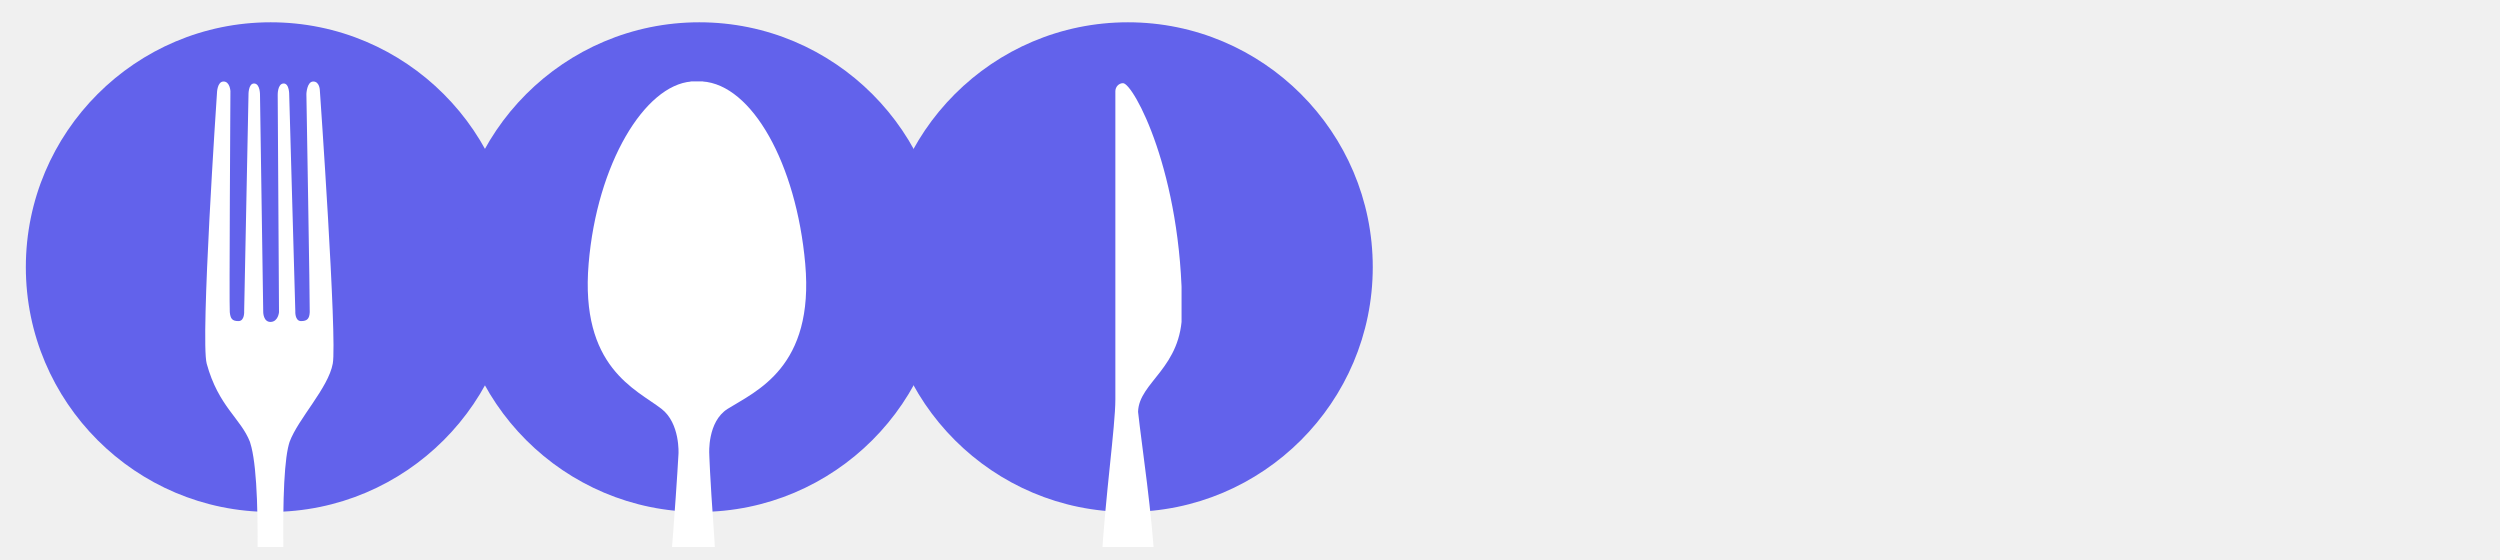
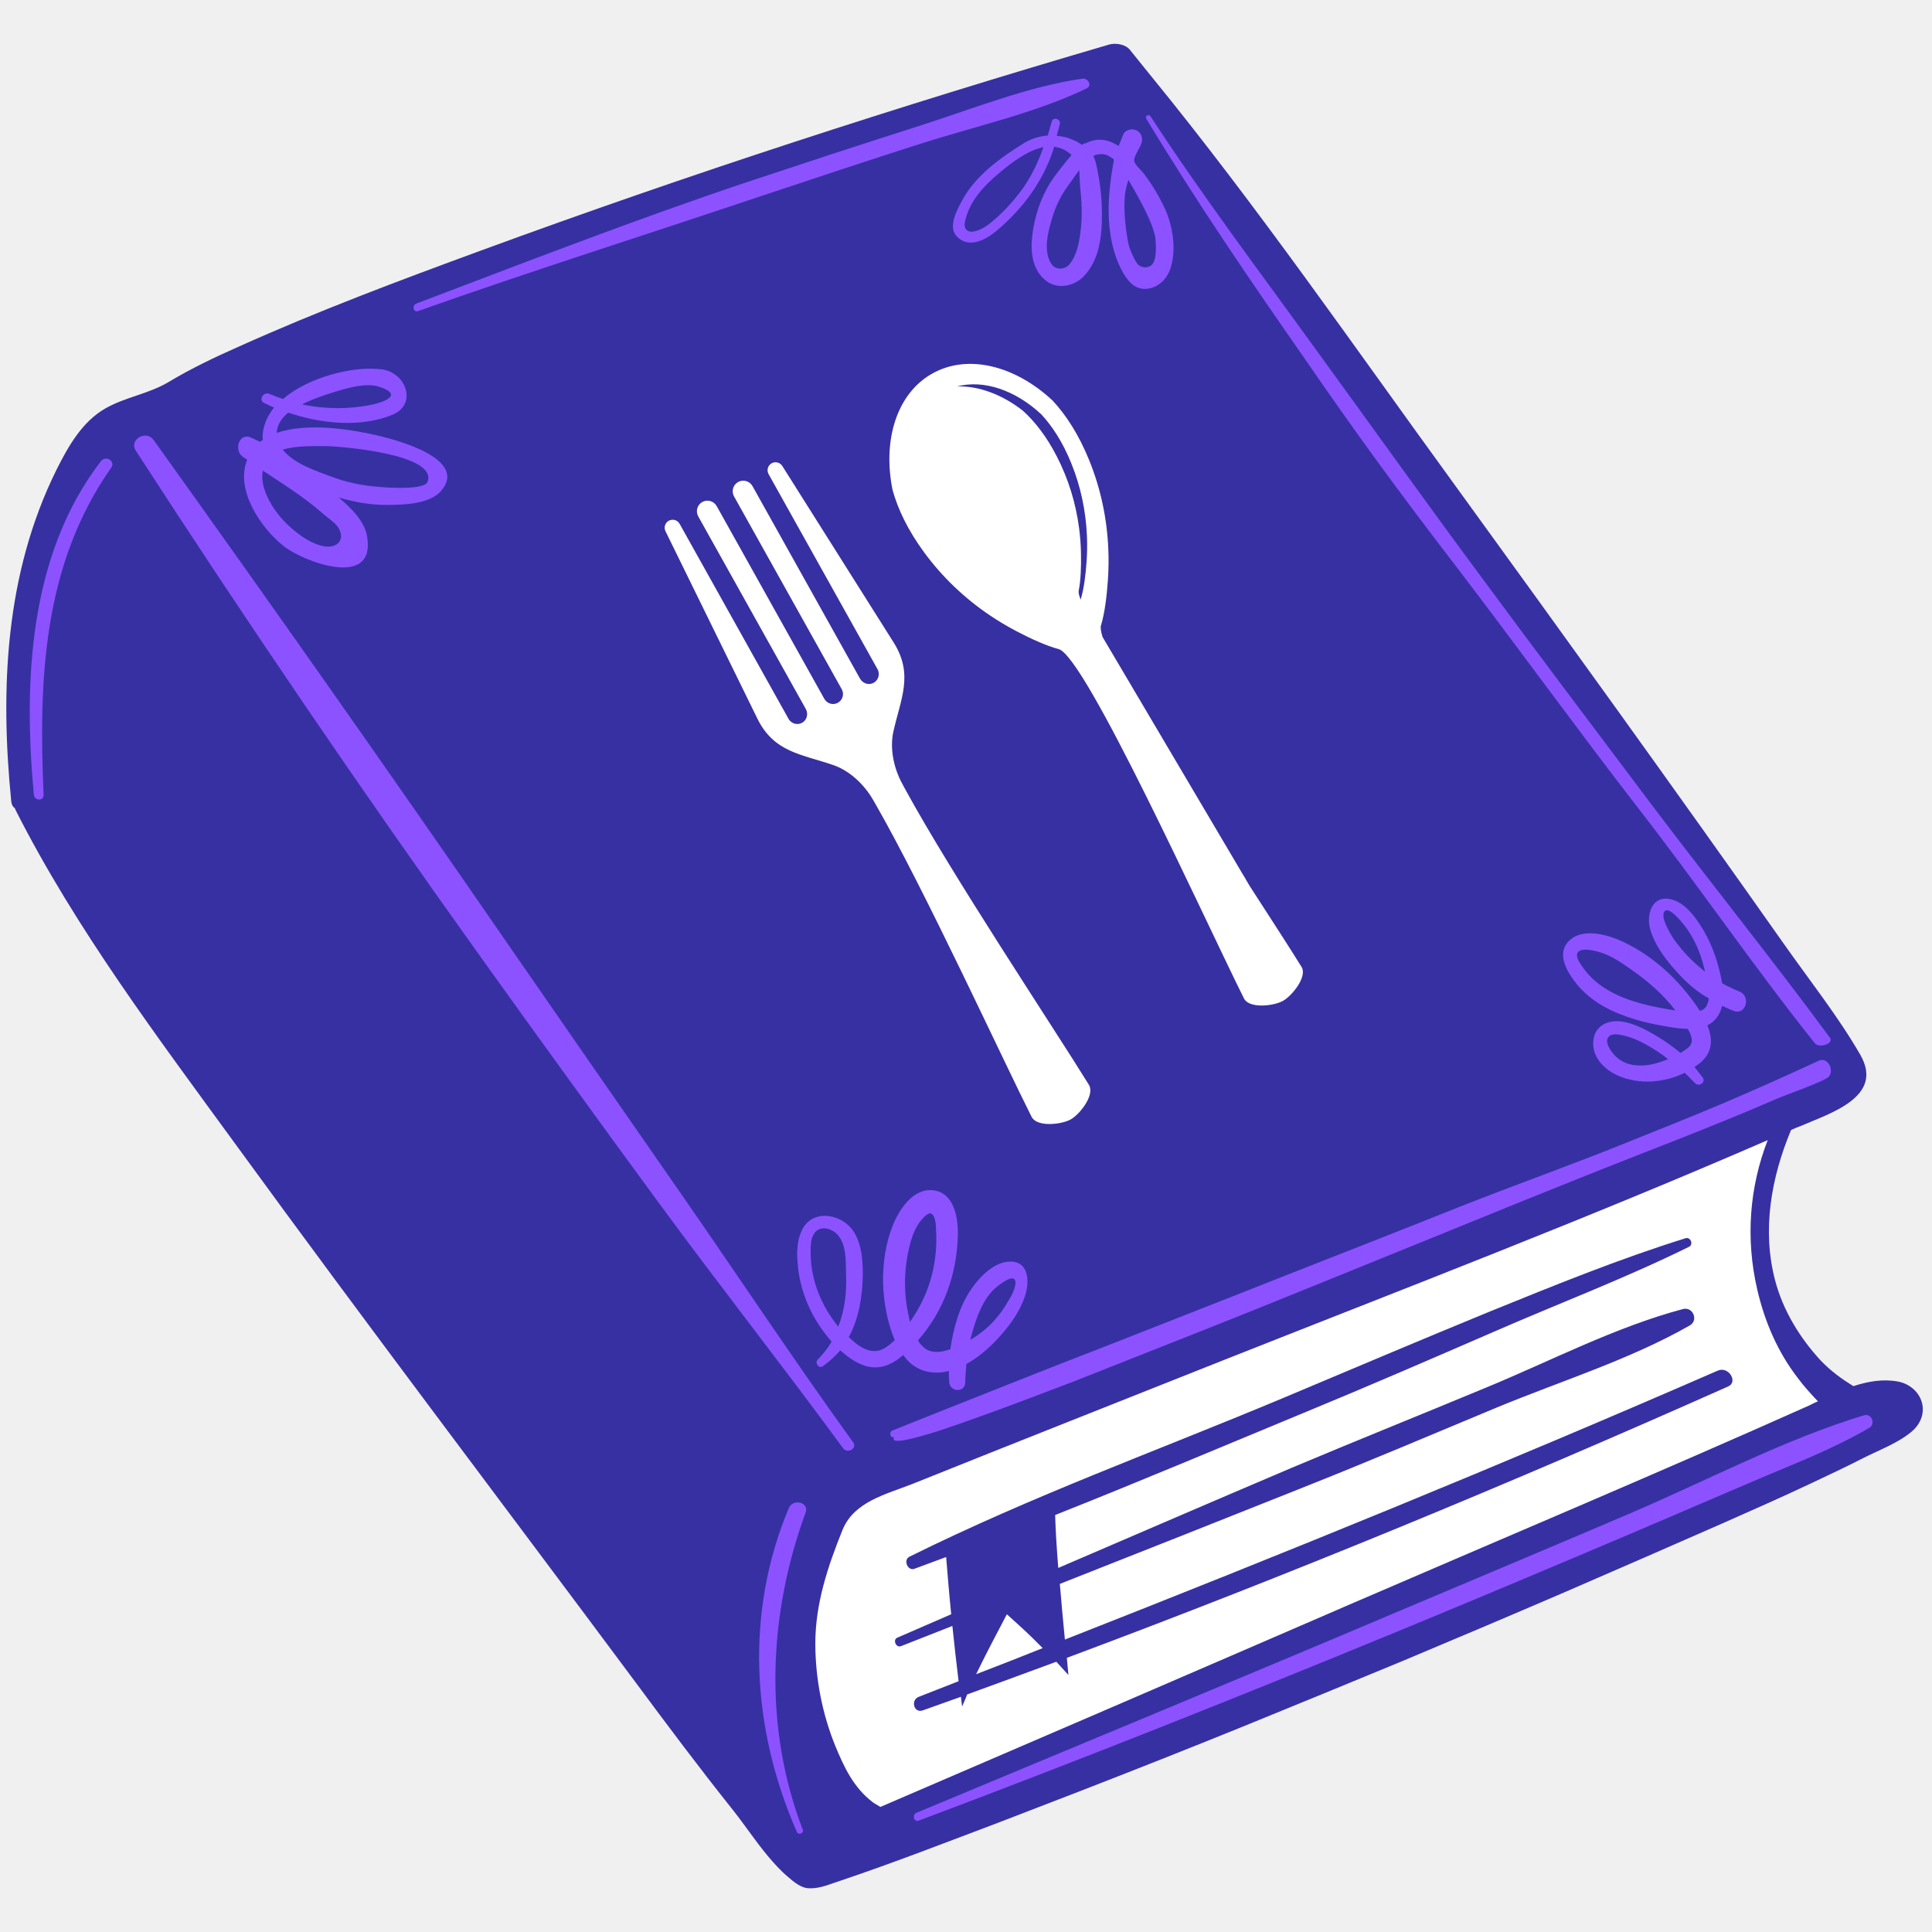
- <svg xmlns="http://www.w3.org/2000/svg" width="187.5" viewBox="0 0 187.5 42" height="42" version="1.0">
+ <svg xmlns="http://www.w3.org/2000/svg" width="500" zoomAndPan="magnify" viewBox="0 0 375 375" height="500" preserveAspectRatio="xMidYMid meet" version="1.0">
  <defs>
-     <g id="g">
-       <path d="M 5.078 0 L 1.469 0 L 1.469 -13.578 L 9.5 -13.578 L 9.5 -10.641 L 5.078 -10.641 L 5.078 -8.047 L 9.156 -8.047 L 9.156 -5.109 L 5.078 -5.109 Z M 5.078 0" />
-     </g>
-     <g id="h">
-       <path d="M 9.797 0 L 9.141 -2.547 L 4.719 -2.547 L 4.031 0 L 0 0 L 4.438 -13.641 L 9.328 -13.641 L 13.812 0 Z M 8.375 -5.562 L 7.781 -7.781 C 7.645 -8.281 7.477 -8.922 7.281 -9.703 C 7.094 -10.492 6.969 -11.062 6.906 -11.406 C 6.852 -11.082 6.742 -10.555 6.578 -9.828 C 6.41 -9.109 6.047 -7.688 5.484 -5.562 Z M 8.375 -5.562" />
-     </g>
-     <g id="i">
-       <path d="M 7.391 0 L 4.609 -9.781 L 4.531 -9.781 C 4.656 -8.113 4.719 -6.82 4.719 -5.906 L 4.719 0 L 1.469 0 L 1.469 -13.578 L 6.359 -13.578 L 9.188 -3.938 L 9.266 -3.938 L 12.047 -13.578 L 16.938 -13.578 L 16.938 0 L 13.562 0 L 13.562 -5.953 C 13.562 -6.266 13.566 -6.609 13.578 -6.984 C 13.586 -7.367 13.629 -8.297 13.703 -9.766 L 13.625 -9.766 L 10.875 0 Z M 7.391 0" />
-     </g>
-     <g id="j">
-       <path d="M 1.469 0 L 1.469 -13.578 L 5.156 -13.578 L 5.156 0 Z M 1.469 0" />
-     </g>
-     <g id="k">
-       <path d="M 1.469 0 L 1.469 -13.578 L 5.141 -13.578 L 5.141 -2.969 L 10.375 -2.969 L 10.375 0 Z M 1.469 0" />
-     </g>
-     <g id="l">
-       <path d="M 6.312 -8.547 L 8.656 -13.578 L 12.641 -13.578 L 8.172 -5.312 L 8.172 0 L 4.469 0 L 4.469 -5.188 L 0 -13.578 L 4 -13.578 Z M 6.312 -8.547" />
-     </g>
-     <g id="m">
-       <path d="M 5.141 -4.938 L 5.141 0 L 1.469 0 L 1.469 -13.578 L 5.922 -13.578 C 9.609 -13.578 11.453 -12.242 11.453 -9.578 C 11.453 -8.004 10.688 -6.785 9.156 -5.922 L 13.109 0 L 8.953 0 L 6.062 -4.938 Z M 5.141 -7.703 L 5.828 -7.703 C 7.109 -7.703 7.75 -8.27 7.75 -9.406 C 7.75 -10.344 7.117 -10.812 5.859 -10.812 L 5.141 -10.812 Z M 5.141 -7.703" />
-     </g>
-     <g id="n">
-       <path d="M 9.531 0 L 1.469 0 L 1.469 -13.578 L 9.531 -13.578 L 9.531 -10.641 L 5.141 -10.641 L 5.141 -8.5 L 9.203 -8.5 L 9.203 -5.562 L 5.141 -5.562 L 5.141 -3 L 9.531 -3 Z M 9.531 0" />
-     </g>
-     <g id="o">
-       <path d="M 7.516 -10.766 C 6.641 -10.766 5.957 -10.406 5.469 -9.688 C 4.977 -8.977 4.734 -7.992 4.734 -6.734 C 4.734 -4.117 5.727 -2.812 7.719 -2.812 C 8.32 -2.812 8.906 -2.895 9.469 -3.062 C 10.031 -3.227 10.598 -3.43 11.172 -3.672 L 11.172 -0.562 C 10.035 -0.062 8.754 0.188 7.328 0.188 C 5.273 0.188 3.703 -0.406 2.609 -1.594 C 1.516 -2.781 0.969 -4.5 0.969 -6.75 C 0.969 -8.156 1.234 -9.391 1.766 -10.453 C 2.297 -11.523 3.055 -12.348 4.047 -12.922 C 5.035 -13.492 6.207 -13.781 7.562 -13.781 C 9.02 -13.781 10.422 -13.461 11.766 -12.828 L 10.641 -9.938 C 10.141 -10.164 9.633 -10.359 9.125 -10.516 C 8.625 -10.68 8.086 -10.766 7.516 -10.766 Z M 7.516 -10.766" />
-     </g>
-     <g id="p">
-       <path d="M 11.328 -9.266 C 11.328 -7.742 10.879 -6.566 9.984 -5.734 C 9.086 -4.91 7.816 -4.5 6.172 -4.5 L 5.141 -4.5 L 5.141 0 L 1.469 0 L 1.469 -13.578 L 6.172 -13.578 C 7.891 -13.578 9.176 -13.203 10.031 -12.453 C 10.895 -11.711 11.328 -10.648 11.328 -9.266 Z M 5.141 -7.5 L 5.812 -7.5 C 6.363 -7.5 6.801 -7.648 7.125 -7.953 C 7.445 -8.266 7.609 -8.695 7.609 -9.25 C 7.609 -10.164 7.102 -10.625 6.094 -10.625 L 5.141 -10.625 Z M 5.141 -7.5" />
-     </g>
-     <g id="q">
-       <path d="M 10.359 -4.125 C 10.359 -3.281 10.141 -2.531 9.703 -1.875 C 9.273 -1.227 8.66 -0.723 7.859 -0.359 C 7.055 0.004 6.113 0.188 5.031 0.188 C 4.125 0.188 3.363 0.125 2.75 0 C 2.133 -0.125 1.5 -0.348 0.844 -0.672 L 0.844 -3.938 C 1.539 -3.582 2.266 -3.301 3.016 -3.094 C 3.773 -2.895 4.473 -2.797 5.109 -2.797 C 5.648 -2.797 6.047 -2.891 6.297 -3.078 C 6.555 -3.266 6.688 -3.508 6.688 -3.812 C 6.688 -4 6.633 -4.16 6.531 -4.297 C 6.426 -4.43 6.258 -4.57 6.031 -4.719 C 5.812 -4.863 5.211 -5.156 4.234 -5.594 C 3.348 -6 2.68 -6.391 2.234 -6.766 C 1.797 -7.141 1.469 -7.57 1.25 -8.062 C 1.031 -8.551 0.922 -9.129 0.922 -9.797 C 0.922 -11.055 1.375 -12.035 2.281 -12.734 C 3.195 -13.43 4.453 -13.781 6.047 -13.781 C 7.453 -13.781 8.891 -13.457 10.359 -12.812 L 9.234 -9.969 C 7.961 -10.551 6.863 -10.844 5.938 -10.844 C 5.457 -10.844 5.109 -10.758 4.891 -10.594 C 4.68 -10.426 4.578 -10.219 4.578 -9.969 C 4.578 -9.707 4.711 -9.469 4.984 -9.25 C 5.266 -9.039 6.016 -8.66 7.234 -8.109 C 8.398 -7.578 9.211 -7.008 9.672 -6.406 C 10.129 -5.801 10.359 -5.039 10.359 -4.125 Z M 10.359 -4.125" />
-     </g>
-     <clipPath id="a">
-       <path d="M 1.938 1.672 L 38.66 1.672 L 38.66 38.395 L 1.938 38.395 Z M 1.938 1.672" />
+     <clipPath id="13221a0bc2">
+       <path d="M 1 8.203 L 374 8.203 L 374 366.703 L 1 366.703 Z M 1 8.203 " clip-rule="nonzero" />
    </clipPath>
-     <clipPath id="b">
-       <path d="M 34.082 1.672 L 70.809 1.672 L 70.809 38.395 L 34.082 38.395 Z M 34.082 1.672" />
+     <clipPath id="93c917e3ab">
+       <path d="M 172 70 L 253 70 L 253 196 L 172 196 Z M 172 70 " clip-rule="nonzero" />
    </clipPath>
-     <clipPath id="c">
-       <path d="M 66.23 1.672 L 102.957 1.672 L 102.957 38.395 L 66.23 38.395 Z M 66.23 1.672" />
+     <clipPath id="4f18018634">
+       <path d="M 126.219 103.082 L 197.59 63.219 L 265.617 185.008 L 194.246 224.871 Z M 126.219 103.082 " clip-rule="nonzero" />
    </clipPath>
-     <clipPath id="d">
-       <path d="M 15.012 6.098 L 25.293 6.098 L 25.293 41.023 L 15.012 41.023 Z M 15.012 6.098" />
+     <clipPath id="c39ea6acc3">
+       <path d="M 126.219 103.082 L 197.59 63.219 L 265.617 185.008 L 194.246 224.871 Z M 126.219 103.082 " clip-rule="nonzero" />
    </clipPath>
-     <clipPath id="e">
-       <path d="M 44 6.098 L 61 6.098 L 61 41.023 L 44 41.023 Z M 44 6.098" />
+     <clipPath id="cbc99f2c09">
+       <path d="M 129 89 L 212 89 L 212 219 L 129 219 Z M 129 89 " clip-rule="nonzero" />
    </clipPath>
-     <clipPath id="f">
-       <path d="M 82 6.098 L 88.617 6.098 L 88.617 41.023 L 82 41.023 Z M 82 6.098" />
+     <clipPath id="50fb93baaa">
+       <path d="M 126.219 103.082 L 197.59 63.219 L 265.617 185.008 L 194.246 224.871 Z M 126.219 103.082 " clip-rule="nonzero" />
+     </clipPath>
+     <clipPath id="ac7b5b8644">
+       <path d="M 126.219 103.082 L 197.59 63.219 L 265.617 185.008 L 194.246 224.871 Z M 126.219 103.082 " clip-rule="nonzero" />
    </clipPath>
  </defs>
-   <g clip-path="url(#a)">
-     <path fill="#6262EB" d="M 20.301 1.672 C 10.172 1.672 1.938 9.906 1.938 20.035 C 1.938 30.16 10.172 38.395 20.301 38.395 C 30.426 38.395 38.66 30.16 38.66 20.035 C 38.66 9.906 30.426 1.672 20.301 1.672 Z M 20.301 1.672" />
+   <path fill="#ffffff" d="M 362.453 275.172 C 309.402 298.293 249.246 323.375 194.605 345.211 C 186.746 348.309 179.109 351.934 170.949 354.203 C 168.832 354.805 166.492 355.262 164.602 354.203 C 163.016 353.297 162.105 351.633 161.426 349.973 C 152.586 330.176 153.793 306.148 164.523 287.336 L 167.699 286.129 C 230.652 262.48 277.961 242.836 346.812 215.258 C 333.887 252.504 346.734 258.398 362.453 275.172 Z M 362.453 275.172 " fill-opacity="1" fill-rule="nonzero" />
+   <g clip-path="url(#13221a0bc2)">
+     <path fill="#3730a3" d="M 333.434 266.031 C 291.492 284.312 249.168 301.539 206.695 318.238 C 206.316 314.535 206.016 310.91 205.715 307.434 C 221.281 301.312 236.852 295.117 252.418 288.922 C 265.191 283.859 277.812 278.496 290.508 273.207 C 302.902 268.07 316.355 263.914 327.992 257.266 C 329.73 256.285 328.598 253.562 326.633 254.094 C 313.559 257.566 300.863 264.215 288.391 269.355 C 275.848 274.566 263.227 279.629 250.68 284.918 C 235.566 291.34 220.527 297.84 205.41 304.336 C 205.109 300.559 204.883 297.082 204.805 294.062 C 221.207 287.562 237.453 280.688 253.703 273.965 C 265.797 268.977 277.812 263.762 289.828 258.551 C 302.449 253.035 315.449 248.125 327.84 242.004 C 328.75 241.551 328.145 240.039 327.16 240.34 C 314.312 244.348 301.691 249.484 289.223 254.547 C 274.863 260.438 262.094 265.879 249.32 271.242 C 224.457 281.668 200.648 290.207 176.543 302.145 C 175.258 302.75 176.164 305.016 177.523 304.488 C 179.566 303.73 181.605 302.977 183.645 302.219 C 183.949 305.922 184.25 309.625 184.629 313.328 C 181.152 314.84 177.676 316.348 174.199 317.859 C 173.215 318.238 173.898 319.898 174.879 319.523 C 178.203 318.238 181.531 316.879 184.855 315.594 C 185.234 319.145 185.609 322.695 186.062 326.324 C 183.496 327.305 180.926 328.363 178.355 329.344 C 176.691 329.949 177.371 332.594 179.109 331.988 C 181.605 331.082 184.023 330.25 186.516 329.344 C 186.594 329.949 186.668 330.555 186.746 331.234 C 187.047 330.477 187.426 329.723 187.727 328.891 C 193.547 326.777 199.289 324.66 205.035 322.543 C 205.789 323.375 206.543 324.207 207.375 325.113 C 207.301 323.98 207.148 322.848 207.074 321.789 C 250.379 305.621 293.152 287.941 335.398 269.129 C 337.441 268.297 335.551 265.125 333.434 266.031 Z M 189.465 324.961 C 191.809 320.129 194.227 315.668 195.434 313.328 C 197.25 314.988 199.363 316.801 202.387 319.898 C 198.082 321.637 193.773 323.301 189.465 324.961 Z M 368.348 268.145 C 365.402 267.617 362.531 268.145 359.734 269.051 C 357.543 267.691 355.426 266.18 353.461 264.141 C 349.379 259.758 346.055 254.32 344.543 248.5 C 341.973 238.754 343.789 228.555 347.641 219.336 C 348.246 219.035 348.852 218.809 349.457 218.582 C 355.199 216.09 365.781 212.914 361.094 204.754 C 356.785 197.273 351.195 190.25 346.207 183.148 C 325.121 153.227 303.734 123.609 282.27 93.992 C 262.922 67.398 244.18 40.195 223.398 14.734 C 222.113 13.148 220.676 11.336 219.316 9.672 C 218.484 8.617 216.672 8.312 215.387 8.617 C 174.352 20.629 133.617 33.852 93.484 48.582 C 77.613 54.402 61.668 60.371 46.25 67.32 C 41.641 69.359 37.031 71.551 32.648 74.195 C 28.793 76.465 24.336 77.066 20.48 79.258 C 15.945 81.828 13.227 86.664 10.957 91.195 C 0.984 111.371 0 133.66 2.191 155.645 C 2.266 156.172 2.492 156.625 2.871 156.855 C 2.949 157.004 2.949 157.082 3.023 157.23 C 14.738 180.352 30.609 201.355 45.797 222.207 C 71.266 257.191 97.414 291.645 123.262 326.398 C 129.535 334.859 135.809 343.246 142.383 351.48 C 144.648 354.352 146.691 357.449 149.031 360.246 C 150.242 361.684 151.449 363.043 152.887 364.25 C 154.098 365.309 155.531 366.516 157.117 366.516 C 159.16 366.594 161.125 365.688 163.016 365.082 C 173.367 361.605 183.645 357.602 193.848 353.75 C 199.137 351.707 204.43 349.668 209.719 347.629 C 220.223 343.551 230.73 339.395 241.156 335.164 C 251.586 330.93 262.016 326.625 272.445 322.316 C 282.875 317.938 293.23 313.555 303.582 309.098 C 313.859 304.637 324.137 300.18 334.418 295.648 C 340.234 293.078 346.055 290.508 351.797 287.789 C 354.973 286.277 358.07 284.844 361.168 283.258 C 364.344 281.594 368.805 280.008 371.449 277.516 C 375 273.965 372.809 268.977 368.348 268.145 Z M 351.27 272.754 C 322.023 285.824 292.398 298.293 263 310.984 C 232.316 324.281 201.633 337.504 170.875 350.727 C 169.512 349.895 169.512 349.895 169.512 349.895 C 165.582 346.949 163.77 342.793 162.184 339.016 C 159.613 332.746 158.254 325.793 158.254 318.992 C 158.254 311.289 160.672 304.035 163.543 296.934 C 165.809 291.418 172.008 290.055 177.145 288.016 C 197.25 279.934 217.426 272 237.531 263.988 C 272.824 250.012 308.344 236.414 343.109 221.301 C 339.555 230.445 338.801 240.418 341.066 250.238 C 342.504 256.512 345.074 262.48 349.004 267.539 C 350.059 268.977 351.422 270.488 352.855 272 C 352.328 272.227 351.797 272.453 351.27 272.754 Z M 351.27 272.754 " fill-opacity="1" fill-rule="nonzero" />
  </g>
-   <g clip-path="url(#b)">
-     <path fill="#6262EB" d="M 52.445 1.672 C 42.32 1.672 34.082 9.906 34.082 20.035 C 34.082 30.16 42.32 38.395 52.445 38.395 C 62.57 38.395 70.809 30.16 70.809 20.035 C 70.809 9.906 62.57 1.672 52.445 1.672 Z M 52.445 1.672" />
+   <path fill="#8c52ff" d="M 334.266 195.234 C 335.02 195.613 335.777 195.914 336.531 196.219 C 338.875 197.125 339.934 193.348 337.59 192.441 C 336.457 191.988 335.324 191.457 334.266 190.852 C 333.66 187.379 332.527 183.828 330.789 180.805 C 329.352 178.387 327.238 175.215 324.289 174.535 C 320.586 173.703 319.453 177.633 320.359 180.578 C 321.418 183.977 323.836 186.926 326.254 189.492 C 327.84 191.156 329.656 192.668 331.695 193.801 C 331.621 194.328 331.469 194.781 331.242 195.234 C 330.941 195.766 330.488 196.066 329.957 196.219 C 327.918 193.121 325.5 190.25 322.703 187.832 C 320.059 185.562 317.188 183.676 313.938 182.316 C 311.289 181.258 307.133 180.277 304.715 182.465 C 301.844 185.035 304.262 188.812 306.152 191.156 C 308.117 193.496 310.688 195.234 313.48 196.445 C 316.277 197.652 319.227 198.484 322.25 199.012 C 323.91 199.316 325.801 199.691 327.613 199.691 C 327.691 199.918 327.84 200.145 327.918 200.297 C 328.523 201.582 328.672 202.562 327.539 203.469 C 327.086 203.773 326.707 204.074 326.18 204.379 C 325.195 203.547 324.062 202.715 322.93 201.961 C 320.434 200.371 317.562 198.637 314.617 198.258 C 312.199 197.957 309.777 199.012 309.324 201.582 C 308.723 204.832 311.215 207.551 314.012 208.758 C 318.094 210.574 323.004 210.195 327.012 208.23 C 327.691 208.91 328.371 209.59 329.051 210.27 C 329.805 211.027 331.168 210.043 330.488 209.137 C 329.957 208.457 329.43 207.777 328.898 207.098 C 329.277 206.871 329.656 206.57 329.957 206.34 C 332.527 204.227 332.453 201.582 331.395 199.012 C 332.98 198.258 333.887 196.82 334.266 195.234 Z M 325.648 183.297 C 324.895 182.391 324.289 181.41 323.762 180.352 C 323.383 179.594 322.625 178.086 322.93 177.176 C 323.684 175.215 327.086 179.746 327.539 180.426 C 328.977 182.543 330.031 184.883 330.637 187.379 C 330.715 187.754 330.863 188.133 330.941 188.586 C 328.977 187.074 327.16 185.262 325.648 183.297 Z M 318.547 194.781 C 314.312 193.648 310.082 191.684 307.438 188.059 C 306.906 187.301 305.395 185.414 306.453 184.656 C 307.359 183.977 309.25 184.508 310.234 184.734 C 312.727 185.414 314.844 186.926 316.957 188.434 C 319.98 190.551 322.93 193.121 325.195 196.141 C 322.93 195.766 320.738 195.387 318.547 194.781 Z M 319 206.797 C 316.582 206.945 314.465 206.266 312.953 204.301 C 312.348 203.547 311.367 201.961 312.348 201.129 C 312.953 200.602 314.012 200.75 314.691 200.902 C 317.262 201.355 319.906 202.867 322.023 204.301 C 322.625 204.68 323.23 205.133 323.762 205.586 C 322.25 206.191 320.66 206.719 319 206.797 Z M 183.117 266.332 C 183.496 266.258 183.797 266.18 184.176 266.105 C 184.176 266.859 184.176 267.539 184.25 268.297 C 184.402 270.262 187.348 270.336 187.348 268.297 C 187.348 267.086 187.5 265.953 187.574 264.746 C 189.539 263.688 191.355 262.176 192.941 260.59 C 195.434 258.02 197.629 255.227 198.836 251.902 C 199.82 249.258 199.969 244.949 196.191 244.875 C 193.094 244.801 190.145 247.82 188.559 250.164 C 186.215 253.488 185.082 257.793 184.477 261.723 C 184.477 261.801 184.477 261.801 184.477 261.875 C 182.512 262.555 180.395 262.855 178.883 261.117 C 178.582 260.816 178.355 260.516 178.203 260.137 C 183.191 254.469 185.762 247.293 185.914 239.66 C 185.988 236.414 185.234 231.578 181.227 231.047 C 177.297 230.52 174.578 234.676 173.293 237.848 C 170.57 244.648 170.875 253.336 173.668 260.137 C 172.988 260.742 172.309 261.344 171.629 261.723 C 169.137 263.16 166.566 261.344 164.754 259.531 C 166.719 255.906 167.398 251.598 167.473 247.445 C 167.473 244.195 167.172 240.113 164.602 237.773 C 162.258 235.656 158.254 235.129 156.211 237.848 C 154.324 240.418 154.625 244.422 155.078 247.367 C 155.684 250.996 157.117 254.469 159.16 257.492 C 159.84 258.473 160.594 259.457 161.426 260.438 C 160.672 261.648 159.766 262.855 158.707 263.914 C 158.102 264.52 158.934 265.727 159.688 265.199 C 160.973 264.293 162.105 263.234 163.09 262.102 C 164.449 263.309 165.887 264.367 167.547 264.973 C 170.57 266.105 173.141 264.898 175.332 263.008 C 177.07 265.578 179.867 266.785 183.117 266.332 Z M 188.785 258.398 C 189.617 255.527 190.676 252.582 192.789 250.391 C 193.395 249.785 196.945 246.762 197.098 248.879 C 197.172 250.086 196.191 251.75 195.586 252.73 C 194.906 253.941 194 255.148 193.094 256.207 C 191.73 257.719 190.145 259.004 188.332 260.062 C 188.484 259.531 188.633 258.93 188.785 258.398 Z M 176.164 243.59 C 176.617 241.324 177.223 238.832 178.656 237.016 C 179.109 236.488 180.168 235.203 180.773 235.582 C 181.605 236.035 181.68 237.922 181.68 238.68 C 182.059 244.648 180.621 250.465 177.371 255.453 C 177.145 255.828 176.918 256.207 176.617 256.586 C 176.391 255.527 176.164 254.469 176.012 253.562 C 175.484 250.238 175.559 246.84 176.164 243.59 Z M 162.711 257.492 C 159.461 253.562 157.422 248.578 157.348 243.438 C 157.348 242.156 157.27 240.566 158.027 239.434 C 159.008 237.922 160.973 238.301 162.184 239.285 C 164.375 241.098 164.148 244.875 164.223 247.445 C 164.375 250.996 163.922 254.395 162.711 257.492 Z M 222.492 23.047 C 222.188 22.516 222.945 22.062 223.32 22.594 C 233.375 38.008 244.559 52.816 255.367 67.773 C 266.023 82.434 276.527 97.164 287.332 111.746 C 298.367 126.707 309.551 141.516 320.738 156.398 C 332.148 171.512 344.016 186.246 355.199 201.43 C 356.031 202.562 353.082 203.547 352.254 202.488 C 340.086 187.227 329.578 171.738 317.562 156.324 C 306.68 142.27 293.605 124.289 282.801 110.16 C 271.766 95.805 263.453 84.473 253.176 69.512 C 242.367 54.023 232.164 39.062 222.492 23.047 Z M 344.469 213.445 C 331.395 219.109 319.68 223.418 306.531 228.707 C 298.746 231.805 290.961 234.977 283.176 238.148 C 274.637 241.625 266.023 245.102 257.48 248.578 C 248.941 252.051 240.328 255.527 231.711 258.93 C 223.852 262.027 216.066 265.125 208.207 268.223 C 201.859 270.641 195.512 273.055 189.164 275.324 C 185.082 276.758 181 278.27 176.844 279.254 C 176.543 279.328 172.613 280.309 173.594 278.949 C 172.84 279.254 172.461 277.969 173.215 277.664 C 176.465 276.383 179.793 275.02 183.043 273.738 C 193.695 269.504 204.352 265.273 215.086 261.117 C 226.57 256.586 238.059 252.129 249.473 247.594 C 260.809 243.137 272.219 238.68 283.555 234.145 C 293.91 230.066 305.32 225.984 315.598 221.832 C 321.945 219.262 327.539 217.07 333.812 214.426 C 340.234 211.707 346.66 208.836 353.008 205.887 C 354.973 204.98 356.41 208.383 354.445 209.363 C 351.875 210.723 347.266 212.234 344.469 213.445 Z M 362.832 277.137 C 355.652 281.367 347.719 284.312 340.008 287.637 C 332.301 290.965 324.594 294.211 316.883 297.535 C 301.918 303.883 286.879 310.23 271.84 316.426 C 240.855 329.195 209.719 341.586 178.355 353.371 C 177.371 353.75 176.996 352.238 177.902 351.859 C 208.812 338.941 239.797 326.172 270.633 313.102 C 285.973 306.602 301.391 300.18 316.73 293.605 C 331.543 287.262 346.355 279.402 361.773 274.719 C 363.285 274.266 364.117 276.383 362.832 277.137 Z M 21.613 90.742 C 8.312 109.633 7.48 131.996 8.465 154.285 C 8.539 155.492 6.727 155.492 6.574 154.285 C 4.535 132.297 5.594 107.742 19.574 89.535 C 20.48 88.324 22.445 89.457 21.613 90.742 Z M 210.02 28.109 C 209.418 27.73 208.812 27.352 208.207 27.125 C 207.227 26.672 206.168 26.445 205.109 26.371 C 205.336 25.613 205.488 24.859 205.715 24.105 C 205.941 23.047 204.352 22.594 204.125 23.652 C 203.898 24.559 203.598 25.465 203.371 26.297 C 201.785 26.445 200.195 26.898 198.836 27.73 C 194.227 30.602 189.391 34 186.746 38.914 C 185.762 40.727 183.949 44.051 185.688 45.863 C 188.105 48.434 191.504 46.469 193.695 44.578 C 198.609 40.348 202.387 35.285 204.43 29.09 C 204.504 28.863 204.578 28.715 204.578 28.484 C 205.789 28.637 206.922 29.09 207.98 30.074 C 207.602 30.527 207.301 30.902 206.922 31.355 C 205.863 32.719 204.73 34.078 203.824 35.512 C 202.012 38.461 200.875 41.859 200.422 45.258 C 199.969 48.508 200.195 52.137 202.918 54.402 C 205.262 56.367 208.738 55.535 210.625 53.344 C 212.816 50.852 213.574 47.602 213.801 44.352 C 214.027 40.801 213.801 37.098 213.121 33.625 C 212.895 32.566 212.742 31.281 212.211 30.301 C 212.441 30.148 212.742 29.996 213.043 29.996 C 214.254 29.695 215.234 30.148 216.219 30.98 C 215.086 37.176 214.48 43.75 216.598 49.867 C 217.199 51.531 218.41 54.324 220.148 55.461 C 222.266 56.82 224.984 55.762 226.344 53.797 C 227.176 52.59 227.555 51.078 227.707 49.566 C 227.934 47.375 227.629 45.109 227.027 42.992 C 226.723 41.859 226.27 40.801 225.742 39.742 C 224.758 37.703 223.551 35.738 222.188 33.926 C 221.734 33.246 220.301 32.039 220.148 31.281 C 219.996 30.527 221.129 28.863 221.434 28.109 C 221.887 27.125 221.734 25.992 220.754 25.387 C 219.922 24.859 218.484 25.086 218.031 26.07 C 217.73 26.824 217.426 27.578 217.125 28.336 C 215.234 27.125 213.121 26.598 210.777 27.805 C 210.473 27.805 210.246 27.957 210.02 28.109 Z M 197.855 37.477 C 196.266 39.516 194.453 41.48 192.414 43.145 C 191.43 43.977 190.07 44.805 188.859 44.957 C 187.574 45.109 187.047 44.203 187.273 43.145 C 188.105 39.062 190.977 36.043 194.074 33.473 C 196.344 31.582 199.441 29.168 202.539 28.562 C 201.406 31.734 199.969 34.758 197.855 37.477 Z M 209.793 44.352 C 209.566 46.469 209.191 48.961 207.98 50.773 C 207.527 51.453 207.148 51.832 206.395 52.059 C 205.035 52.363 204.203 51.758 203.672 50.473 C 202.691 48.129 203.371 45.258 204.051 42.918 C 204.73 40.348 205.789 38.156 207.301 36.043 C 208.055 35.059 208.738 34 209.492 33.02 C 209.566 34.078 209.566 35.211 209.645 36.191 C 209.945 38.914 210.098 41.633 209.793 44.352 Z M 218.336 37.855 C 218.484 36.871 218.711 35.891 219.016 34.91 C 219.695 36.117 224.078 43.219 224.305 46.621 C 224.379 48.207 224.605 51.152 223.02 51.758 C 222.188 52.059 221.434 51.832 220.828 51.305 C 220.527 50.852 220.223 50.398 219.996 49.867 C 219.617 49.113 219.316 48.355 219.09 47.602 C 218.637 45.562 218.031 41.406 218.336 37.855 Z M 47.082 88.629 C 47.387 88.855 47.688 89.082 47.988 89.23 C 45.57 95.125 50.711 102.605 55.168 106.082 C 59.098 109.102 72.93 114.316 71.266 104.191 C 70.812 101.246 68.32 98.754 65.75 96.562 C 68.848 97.469 72.098 98.07 75.348 97.996 C 78.371 97.996 83.434 97.844 85.625 95.277 C 90.914 89.082 77.086 85.453 73.684 84.625 C 68.621 83.414 59.855 81.902 53.734 84.02 C 53.734 83.793 53.734 83.566 53.809 83.34 C 54.035 82.055 54.867 80.996 55.926 80.09 C 62.426 82.281 70.133 83.035 76.254 80.469 C 81.016 78.43 78.824 72.383 74.215 71.703 C 68.773 70.949 59.93 73.141 54.941 77.445 C 54.035 77.145 53.203 76.84 52.297 76.465 C 51.164 75.934 50.105 77.598 51.238 78.199 C 51.844 78.504 52.523 78.805 53.203 79.109 C 52.676 79.711 52.297 80.391 51.918 81.07 C 51.164 82.66 50.863 84.094 51.012 85.379 C 50.785 85.531 50.637 85.68 50.484 85.758 C 49.879 85.453 49.199 85.152 48.52 84.852 C 46.328 84.094 45.422 87.418 47.082 88.629 Z M 63.027 76.691 C 65.824 75.785 70.586 74.121 73.457 75.027 C 78.75 76.691 74.062 78.199 72.023 78.578 C 67.641 79.484 63.027 79.41 58.645 78.504 C 60.156 77.672 61.746 77.145 63.027 76.691 Z M 63.027 86.586 C 65.75 86.586 85.098 88.098 82.98 93.539 C 82.375 95.125 75.348 94.672 73.762 94.52 C 70.434 94.293 67.109 93.613 64.012 92.406 C 61.594 91.5 56.984 89.988 54.867 87.27 C 57.438 86.512 60.688 86.586 63.027 86.586 Z M 51.012 91.348 C 55.02 93.992 59.023 96.484 62.727 99.734 C 63.633 100.566 65.145 101.473 65.75 102.531 C 67.035 104.871 65.371 106.309 63.254 106.082 C 60.309 105.777 56.906 103.059 54.941 100.941 C 52.902 98.754 50.332 94.672 51.012 91.348 Z M 156.363 293.605 C 149.109 313.402 148.203 335.391 155.836 355.184 C 156.062 355.789 155.004 356.242 154.699 355.637 C 145.859 335.539 144.574 313.023 153.113 292.699 C 153.945 290.812 157.117 291.566 156.363 293.605 Z M 165.582 279.934 C 166.492 281.141 164.449 282.273 163.617 281.066 C 151.828 264.973 139.434 249.258 127.645 233.164 C 116.008 217.297 104.52 201.43 93.109 185.488 C 70.133 153.379 47.84 120.664 26.375 87.496 C 24.941 85.305 28.414 83.34 29.852 85.453 C 52.902 117.641 75.648 149.977 98.094 182.543 C 109.203 198.637 120.391 214.727 131.574 230.82 C 142.988 247.219 153.945 263.84 165.582 279.934 Z M 80.789 58.934 C 102.102 50.852 123.336 42.613 144.953 35.363 C 155.91 31.734 166.867 28.109 177.828 24.633 C 188.332 21.309 199.215 16.852 210.098 15.266 C 211.156 15.113 212.062 16.625 210.93 17.152 C 200.875 21.988 189.391 24.48 178.734 27.883 C 168.078 31.281 157.422 34.832 146.766 38.383 C 124.926 45.711 102.934 52.664 81.168 60.371 C 80.262 60.746 79.883 59.312 80.789 58.934 Z M 80.789 58.934 " fill-opacity="1" fill-rule="nonzero" />
+   <g clip-path="url(#93c917e3ab)">
+     <g clip-path="url(#4f18018634)">
+       <g clip-path="url(#c39ea6acc3)">
+         <path fill="#ffffff" d="M 207.918 89.879 C 209.773 94.426 210.777 99.242 210.977 104.082 C 211.043 105.699 211.02 107.32 210.91 108.938 C 210.73 111.504 210.406 114.223 209.809 116.176 C 209.789 116.242 209.777 116.324 209.77 116.414 C 209.438 115.617 209.297 115.016 209.371 114.648 C 209.789 112.656 209.871 109.918 209.816 107.352 C 209.785 105.73 209.66 104.113 209.453 102.512 C 208.824 97.711 207.395 93.008 205.148 88.633 C 203.148 84.734 200.891 81.848 198.555 79.73 C 194.5 76.551 189.926 74.867 185.758 75.008 C 190.977 73.629 197.125 75.758 202.125 80.434 C 204.27 82.75 206.266 85.816 207.918 89.879 Z M 204.32 77.758 C 197.102 71.012 187.93 68.609 180.988 72.488 C 174.047 76.363 171.285 85.434 173.246 95.113 C 174.277 98.824 176.191 102.867 179.355 107.184 C 182.898 112.023 187.258 116.152 192.16 119.457 C 193.805 120.562 195.5 121.578 197.254 122.496 C 200.035 123.953 203.074 125.355 205.484 125.988 C 208.066 126.664 215.129 139.75 222.477 154.531 L 222.48 154.539 C 226.016 161.645 229.613 169.141 232.816 175.844 C 236.438 183.426 239.543 189.988 241.461 193.809 C 242.465 195.797 247.168 195.301 249.016 194.273 C 250.809 193.27 253.719 189.629 252.672 187.754 C 252.641 187.703 252.613 187.648 252.578 187.602 C 250.461 184.168 246.816 178.551 242.582 172 L 242.57 171.98 L 241.777 170.637 C 241.762 170.602 241.742 170.559 241.723 170.523 L 241.652 170.398 C 241.535 170.207 241.414 170.004 241.281 169.801 L 214.012 123.648 L 214.012 123.645 C 213.684 122.613 213.566 121.848 213.699 121.398 C 214.43 119.012 214.828 115.691 215.043 112.559 C 215.18 110.59 215.211 108.609 215.125 106.633 C 214.887 100.723 213.656 94.844 211.395 89.289 C 209.375 84.332 206.938 80.582 204.32 77.758 " fill-opacity="1" fill-rule="nonzero" />
+       </g>
+     </g>
  </g>
-   <g clip-path="url(#c)">
-     <path fill="#6262EB" d="M 84.594 1.672 C 74.469 1.672 66.23 9.906 66.23 20.035 C 66.23 30.16 74.469 38.395 84.594 38.395 C 94.719 38.395 102.957 30.16 102.957 20.035 C 102.957 9.906 94.719 1.672 84.594 1.672 Z M 84.594 1.672" />
-   </g>
-   <g clip-path="url(#d)">
-     <path fill="#FFF" d="M 21.598 33.602 C 21.637 33.426 21.676 33.27 21.719 33.141 C 22.363 31.402 24.621 29.105 24.957 27.273 C 25.297 25.445 23.988 6.77 23.988 6.77 C 23.988 6.77 23.973 6.113 23.496 6.113 C 23.016 6.113 22.98 7.043 22.98 7.043 C 22.98 7.043 23.25 22.953 23.23 23.414 C 23.207 23.875 23.062 24.082 22.582 24.082 C 22.102 24.082 22.148 23.34 22.148 23.34 L 21.691 7.129 C 21.691 7.129 21.715 6.238 21.258 6.262 C 20.805 6.289 20.828 7.129 20.828 7.129 L 20.926 23.414 C 20.926 23.414 20.867 24.121 20.305 24.145 C 19.746 24.164 19.742 23.414 19.742 23.414 L 19.5 7.129 C 19.5 7.129 19.523 6.289 19.07 6.262 C 18.613 6.238 18.637 7.129 18.637 7.129 L 18.312 23.34 C 18.312 23.34 18.363 24.082 17.883 24.082 C 17.402 24.082 17.285 23.887 17.234 23.414 C 17.184 22.941 17.281 6.832 17.281 6.832 C 17.281 6.832 17.246 6.113 16.766 6.113 C 16.285 6.113 16.273 6.98 16.273 6.98 C 16.273 6.98 15.016 25.48 15.504 27.277 C 16.387 30.492 18.051 31.367 18.746 33.141 C 18.785 33.262 18.824 33.398 18.859 33.543 C 20.586 40.605 16.926 77.34 17.16 79.324 C 17.762 84.359 22.953 84.672 23.301 79.324 C 23.43 77.34 20.195 40.188 21.598 33.602" />
-   </g>
-   <g clip-path="url(#e)">
-     <path fill="#FFF" d="M 54.574 30.664 C 56.707 29.328 61.09 27.551 60.391 19.77 C 59.719 12.258 56.395 6.352 52.68 6.109 C 52.727 6.109 52.773 6.105 52.82 6.105 C 52.781 6.105 52.742 6.102 52.703 6.105 C 52.633 6.102 52.562 6.105 52.496 6.105 C 52.422 6.105 52.348 6.102 52.273 6.105 C 52.207 6.102 52.145 6.105 52.082 6.105 C 52.012 6.105 51.945 6.102 51.879 6.105 C 51.82 6.102 51.758 6.105 51.699 6.105 C 51.75 6.105 51.805 6.109 51.855 6.113 C 48.344 6.391 44.777 12.281 44.148 19.77 C 43.492 27.551 47.703 29.191 49.613 30.664 C 51.02 31.754 50.887 34.035 50.887 34.035 C 50.887 34.035 50.789 35.918 50.488 39.934 C 50.195 43.773 48.531 63.879 48.531 67.527 C 48.531 70.953 48.145 74.148 51.305 74.391 C 51.27 74.395 51.234 74.398 51.199 74.398 L 51.133 74.402 C 51.254 74.406 51.383 74.406 51.516 74.398 C 51.656 74.406 51.801 74.406 51.957 74.398 L 51.973 74.398 C 52.051 74.402 52.129 74.402 52.215 74.402 C 52.152 74.402 52.098 74.395 52.039 74.395 C 55.805 74.148 55.051 68.039 55.051 68.039 C 55.051 68.039 53.836 43.969 53.547 39.953 C 53.234 35.613 53.195 34.035 53.195 34.035 C 53.195 34.035 53.039 31.629 54.574 30.664" />
-   </g>
-   <g clip-path="url(#f)">
-     <path fill="#FFF" d="M 83.652 29.953 L 83.652 6.844 C 83.652 6.512 83.91 6.238 84.227 6.238 C 84.992 6.238 88.656 12.914 88.656 23.363 C 88.656 27.617 85.418 28.637 85.355 30.887 C 85.922 36.074 88.48 50.879 84.598 51.484 L 84.586 51.484 C 80.578 51.227 83.652 34.008 83.652 29.953" />
+   <g clip-path="url(#cbc99f2c09)">
+     <g clip-path="url(#50fb93baaa)">
+       <g clip-path="url(#ac7b5b8644)">
+         <path fill="#ffffff" d="M 175.477 152.773 C 175.332 152.508 175.188 152.238 175.047 151.977 C 173.477 149.035 172.672 145.273 173.41 141.973 C 174.832 135.629 177.367 130.91 173.453 124.699 L 151.844 90.449 C 151.406 89.75 150.496 89.52 149.777 89.922 C 149.031 90.34 148.766 91.281 149.184 92.031 L 170.328 129.891 C 170.891 130.898 170.461 132.191 169.359 132.633 C 168.449 133 167.406 132.574 166.926 131.719 L 146.059 94.352 C 145.504 93.363 144.254 93.008 143.266 93.559 C 142.277 94.109 141.926 95.359 142.477 96.352 L 163.379 133.773 C 163.902 134.707 163.57 135.887 162.641 136.402 C 161.711 136.926 160.531 136.59 160.008 135.656 L 139.109 98.234 C 138.555 97.242 137.305 96.887 136.316 97.438 C 135.328 97.992 134.977 99.242 135.531 100.234 L 156.398 137.598 C 156.879 138.457 156.695 139.566 155.902 140.148 C 154.949 140.855 153.621 140.543 153.059 139.535 L 131.914 101.676 C 131.496 100.93 130.551 100.66 129.805 101.078 C 129.086 101.48 128.805 102.375 129.172 103.113 L 147.004 139.473 C 150.238 146.062 155.586 146.379 161.73 148.496 C 164.93 149.598 167.711 152.254 169.395 155.137 C 169.543 155.395 169.695 155.656 169.848 155.922 C 169.914 156.043 169.98 156.156 170.047 156.27 C 179.555 172.859 194.652 205.707 200.191 216.691 C 200.223 216.75 200.254 216.805 200.281 216.855 C 201.367 218.797 206.02 218.281 207.816 217.285 C 209.609 216.277 212.484 212.586 211.402 210.648 C 211.371 210.594 211.34 210.539 211.305 210.484 C 204.863 200.004 184.809 169.926 175.668 153.129 C 175.609 153.016 175.543 152.895 175.477 152.773 " fill-opacity="1" fill-rule="nonzero" />
+       </g>
+     </g>
  </g>
</svg>
